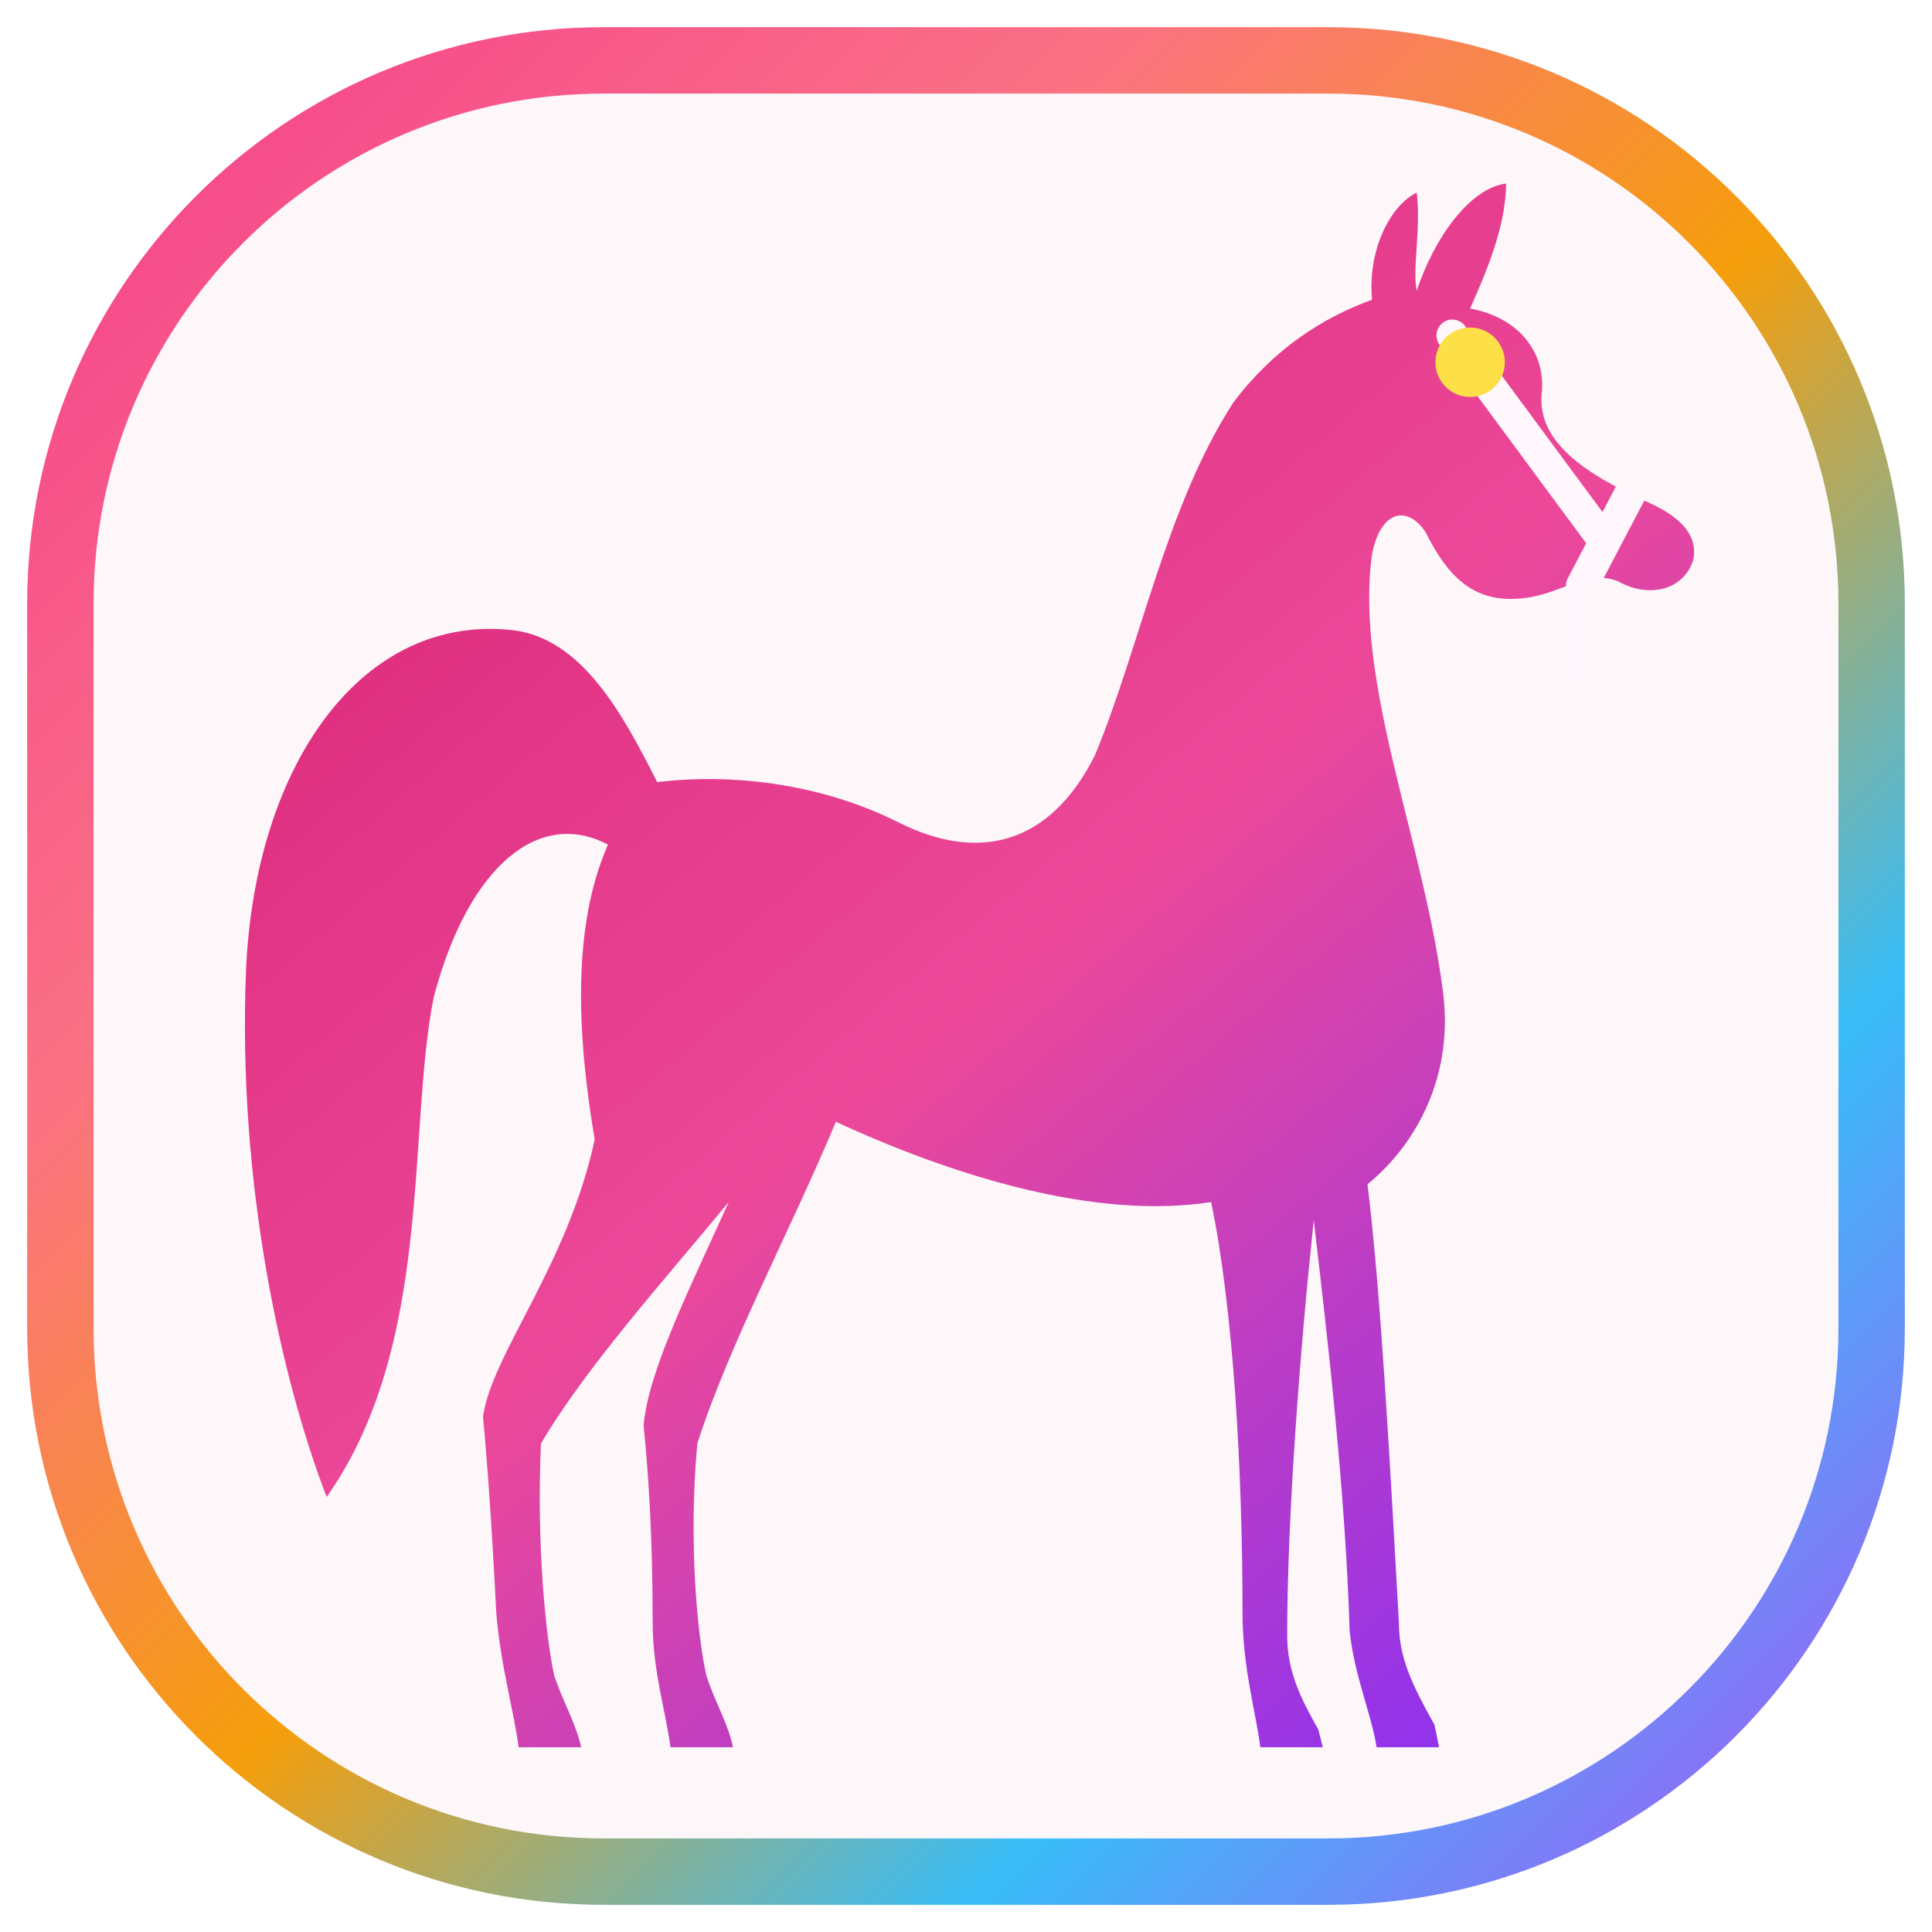
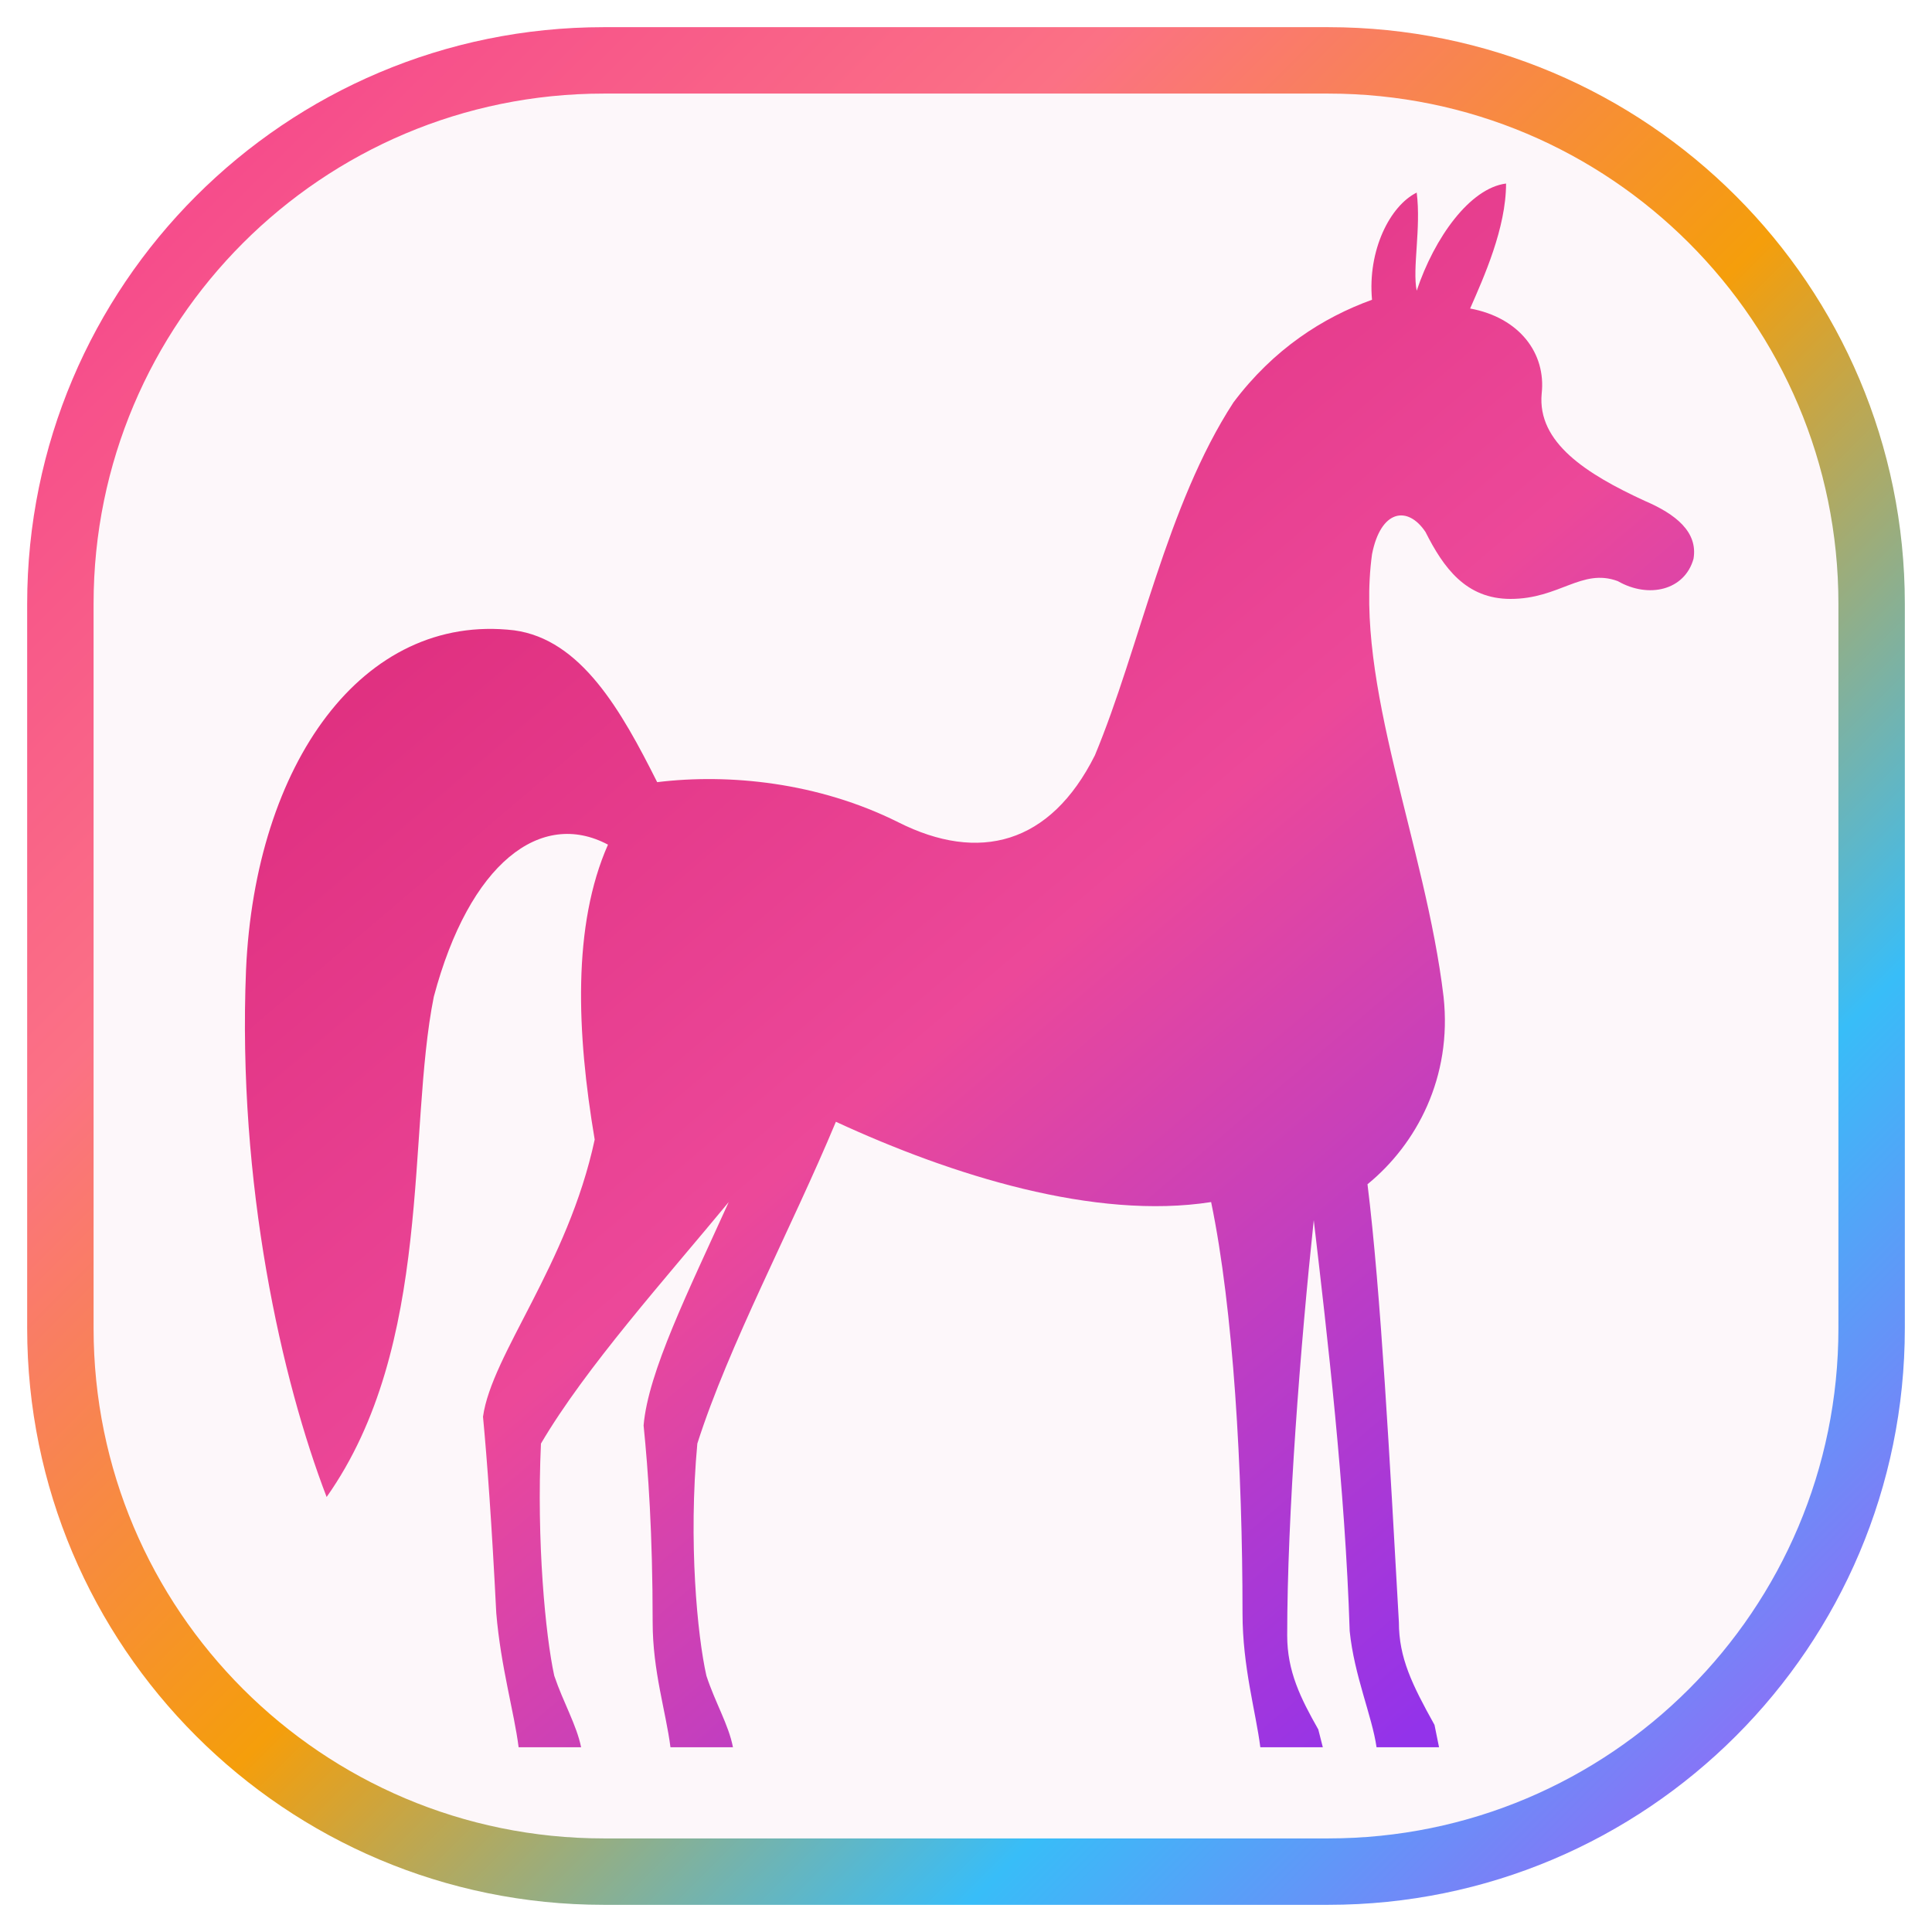
<svg xmlns="http://www.w3.org/2000/svg" viewBox="0 0 64 64" fill="none">
  <defs>
    <linearGradient id="prism" x1="0%" y1="0%" x2="100%" y2="100%">
      <stop offset="0%" stop-color="#f43f8e" />
      <stop offset="28%" stop-color="#fb7185" />
      <stop offset="52%" stop-color="#f59e0b" />
      <stop offset="76%" stop-color="#38bdf8" />
      <stop offset="100%" stop-color="#a855f7" />
    </linearGradient>
    <linearGradient id="arabianGrad" x1="15%" y1="5%" x2="85%" y2="95%">
      <stop offset="0%" stop-color="#db2777" />
      <stop offset="52%" stop-color="#ec4899" />
      <stop offset="100%" stop-color="#9333ea" />
    </linearGradient>
  </defs>
  <rect x="2" y="2" width="60" height="60" rx="18" fill="#fdf7fa" stroke="url(#prism)" stroke-width="2.2" />
  <path d="M45.45 9.93 C45.3 8.3,46.04 6.82,46.93 6.38 C47.08 7.56,46.78 8.89,46.93 9.63 C47.52 7.86,48.7 6.23,49.89 6.08 C49.89 7.56,49.15 9.19,48.7 10.22 C50.33 10.52,51.22 11.7,51.07 13.04 C50.92 14.66,52.55 15.7,54.48 16.59 C55.51 17.03,56.25 17.62,56.1 18.51 C55.81 19.55,54.62 19.84,53.59 19.25 C52.4 18.81,51.66 19.84,50.04 19.84 C48.56 19.84,47.82 18.81,47.22 17.62 C46.63 16.74,45.74 16.88,45.45 18.36 C44.86 22.66,47.22 27.98,47.82 33.02 C48.11 35.68,46.93 37.9,45.3 39.23 C45.74 42.78,46.04 48.41,46.34 53.74 C46.34 54.92,46.78 55.81,47.52 57.14 L47.67 57.88 L45.6 57.88 C45.45 56.84,44.86 55.51,44.71 54.03 C44.56 49.3,43.97 44.26,43.52 40.42 C43.08 44.56,42.64 50.18,42.64 54.18 C42.64 55.36,43.08 56.25,43.67 57.29 L43.82 57.88 L41.75 57.88 C41.6 56.7,41.16 55.22,41.16 53.44 C41.16 48.7,40.86 43.38,40.12 39.82 C36.27 40.42,31.54 38.94,27.69 37.16 C26.21 40.71,24.14 44.56,23.1 47.82 C22.8 51.07,23.1 54.18,23.4 55.51 C23.69 56.4,24.14 57.14,24.28 57.88 L22.21 57.88 C22.06 56.7,21.62 55.36,21.62 53.74 C21.62 50.78,21.47 48.7,21.32 47.22 C21.47 45.45,22.8 42.78,24.14 39.82 C22.06 42.34,19.4 45.3,17.92 47.82 C17.77 51.07,18.07 54.18,18.36 55.51 C18.66 56.4,19.1 57.14,19.25 57.88 L17.18 57.88 C17.03 56.7,16.59 55.22,16.44 53.44 C16.29 50.48,16.14 48.41,16.0 46.93 C16.29 44.86,18.81 41.9,19.7 37.75 C19.1 34.2,18.96 30.65,20.14 27.98 C17.92 26.8,15.55 28.58,14.37 33.02 C13.48 37.46,14.37 44.56,10.82 49.59 C9.34 45.74,7.86 39.23,8.15 32.13 C8.45 25.32,12.0 20.29,17.03 20.88 C19.25 21.18,20.58 23.54,21.77 25.91 C24.14 25.62,27.1 25.91,29.76 27.24 C32.42 28.58,34.79 27.98,36.27 25.02 C37.75 21.47,38.64 16.74,40.86 13.33 C42.19 11.56,43.82 10.52,45.45 9.93 Z" fill="url(#arabianGrad)" />
-   <path d="M54.03 16.29 L52.4 19.4 M53.14 17.92 L48.11 11.11 M52.4 19.4 L52.4 22.4" stroke="#fff7fb" stroke-width="1.05" stroke-linecap="round" />
-   <circle cx="48.7" cy="12.0" r="1.15" fill="#fde047" />
</svg>
